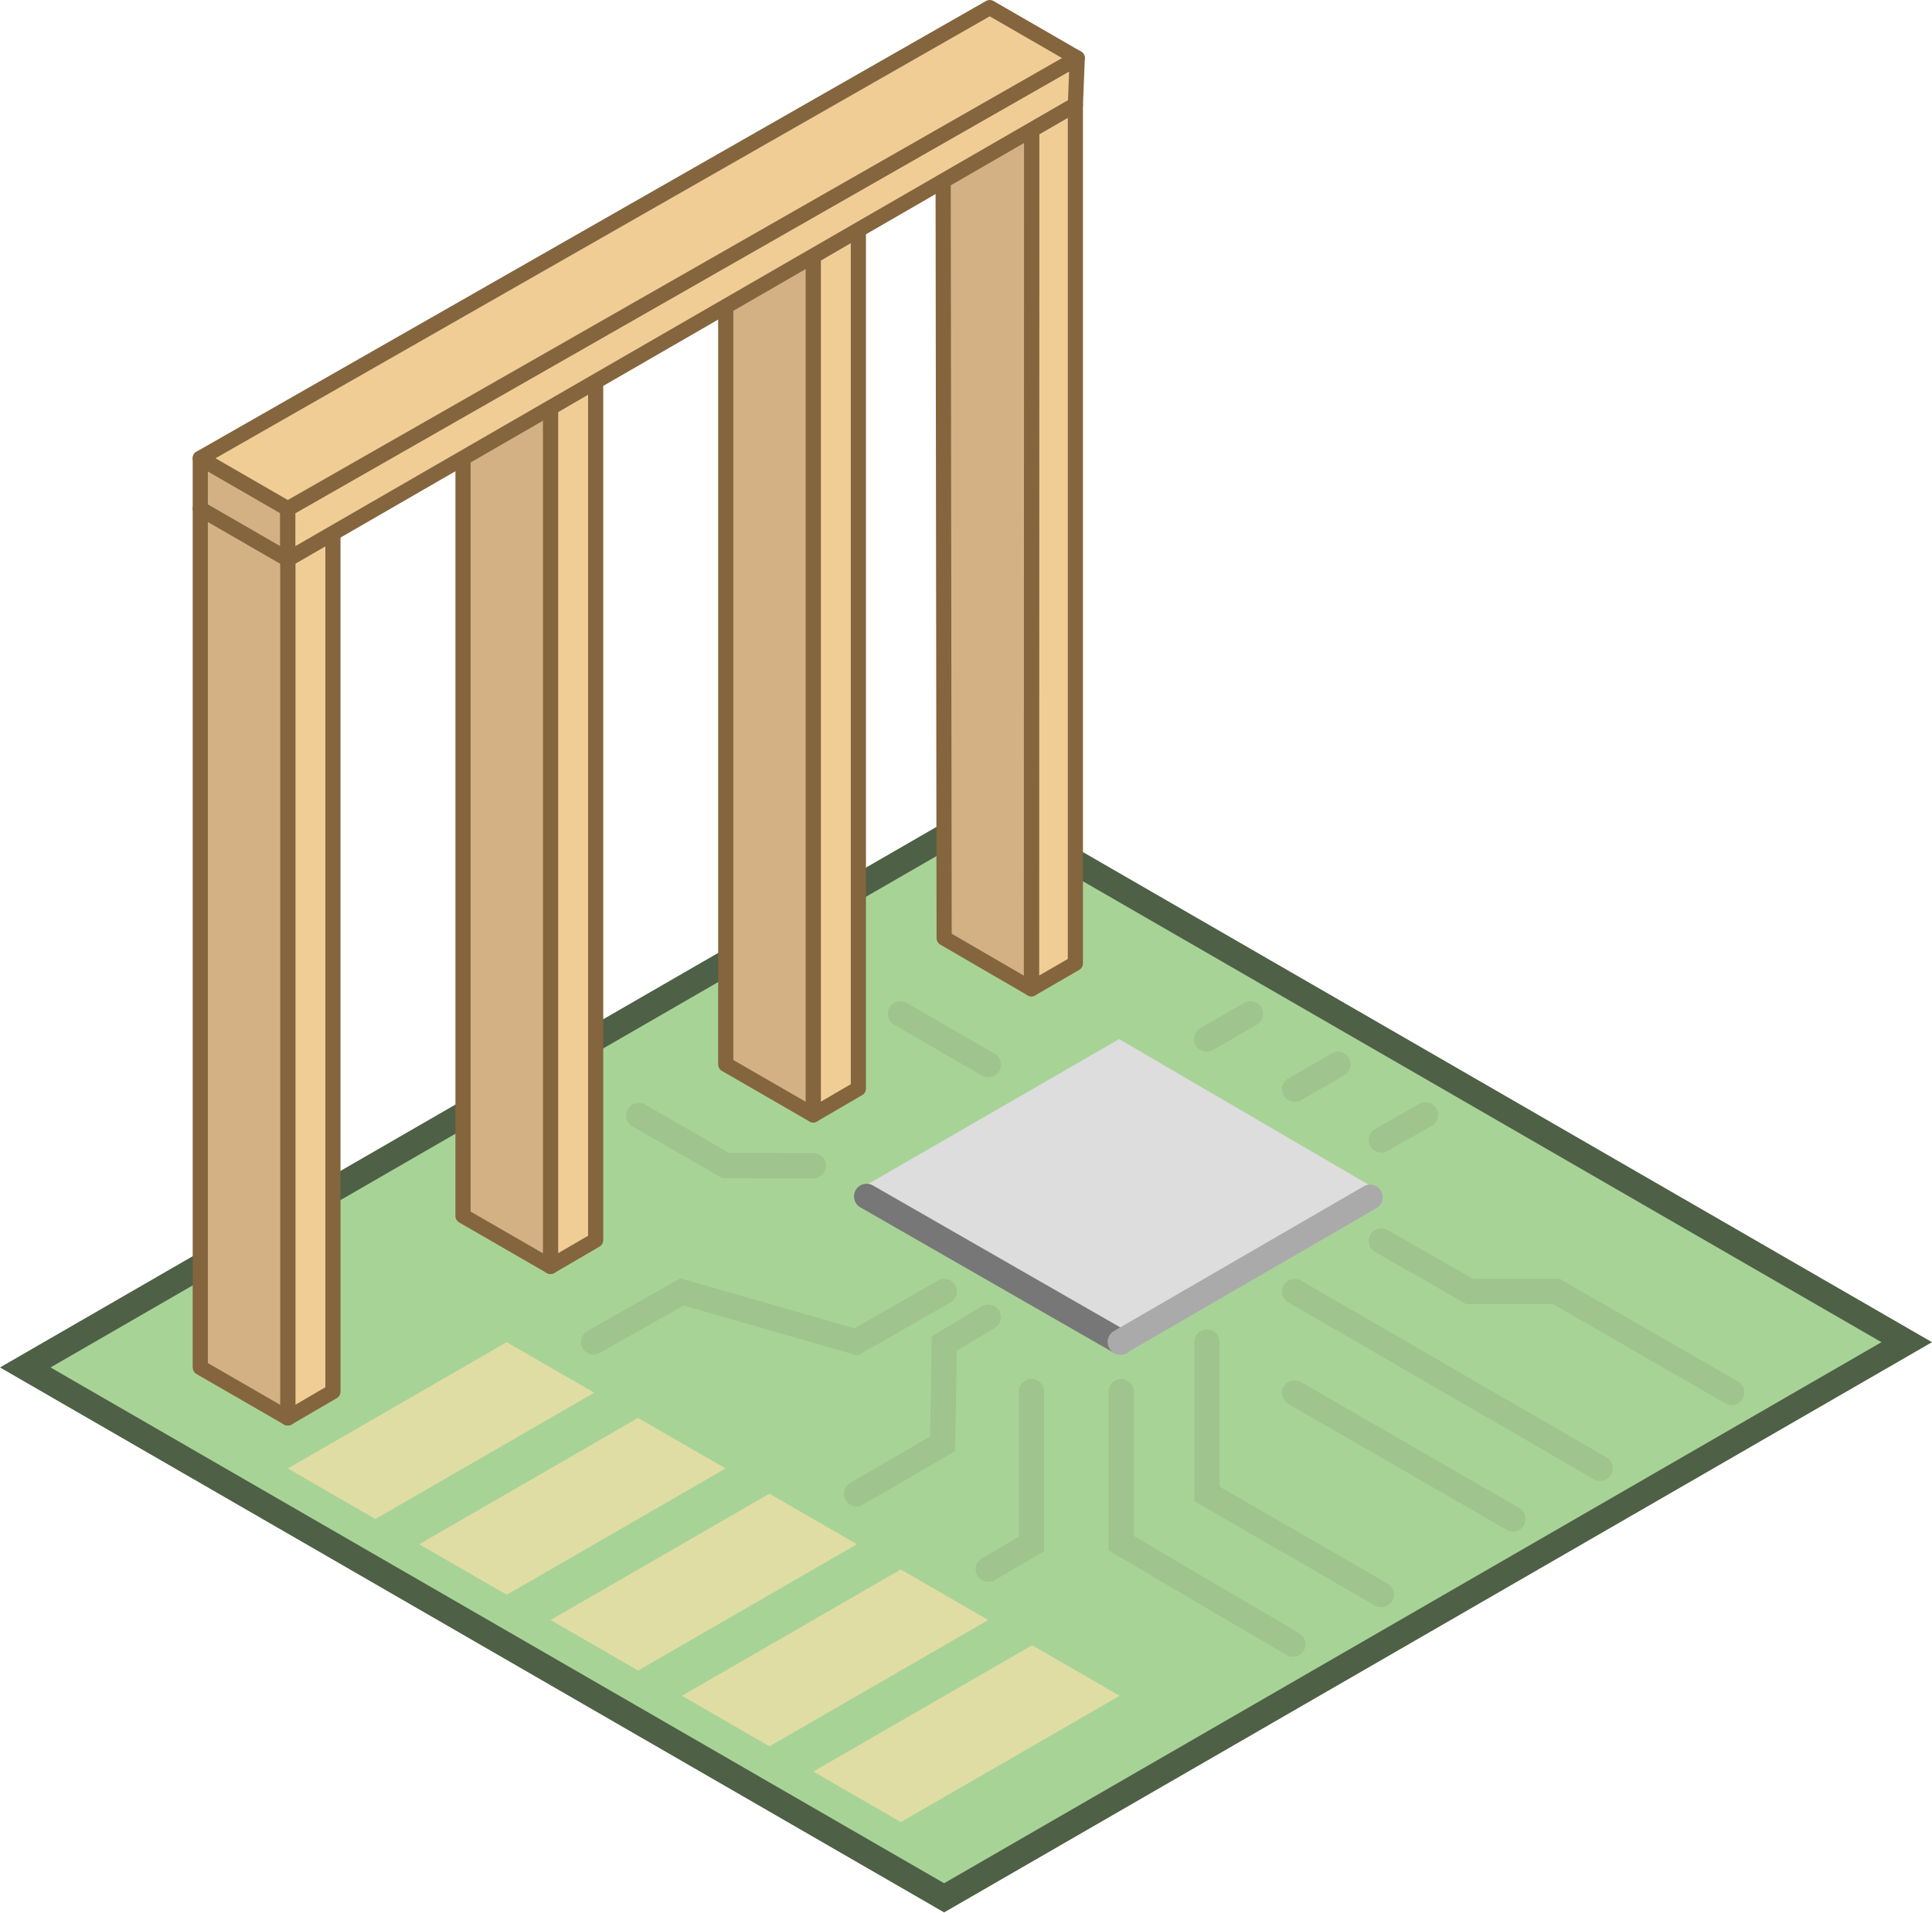
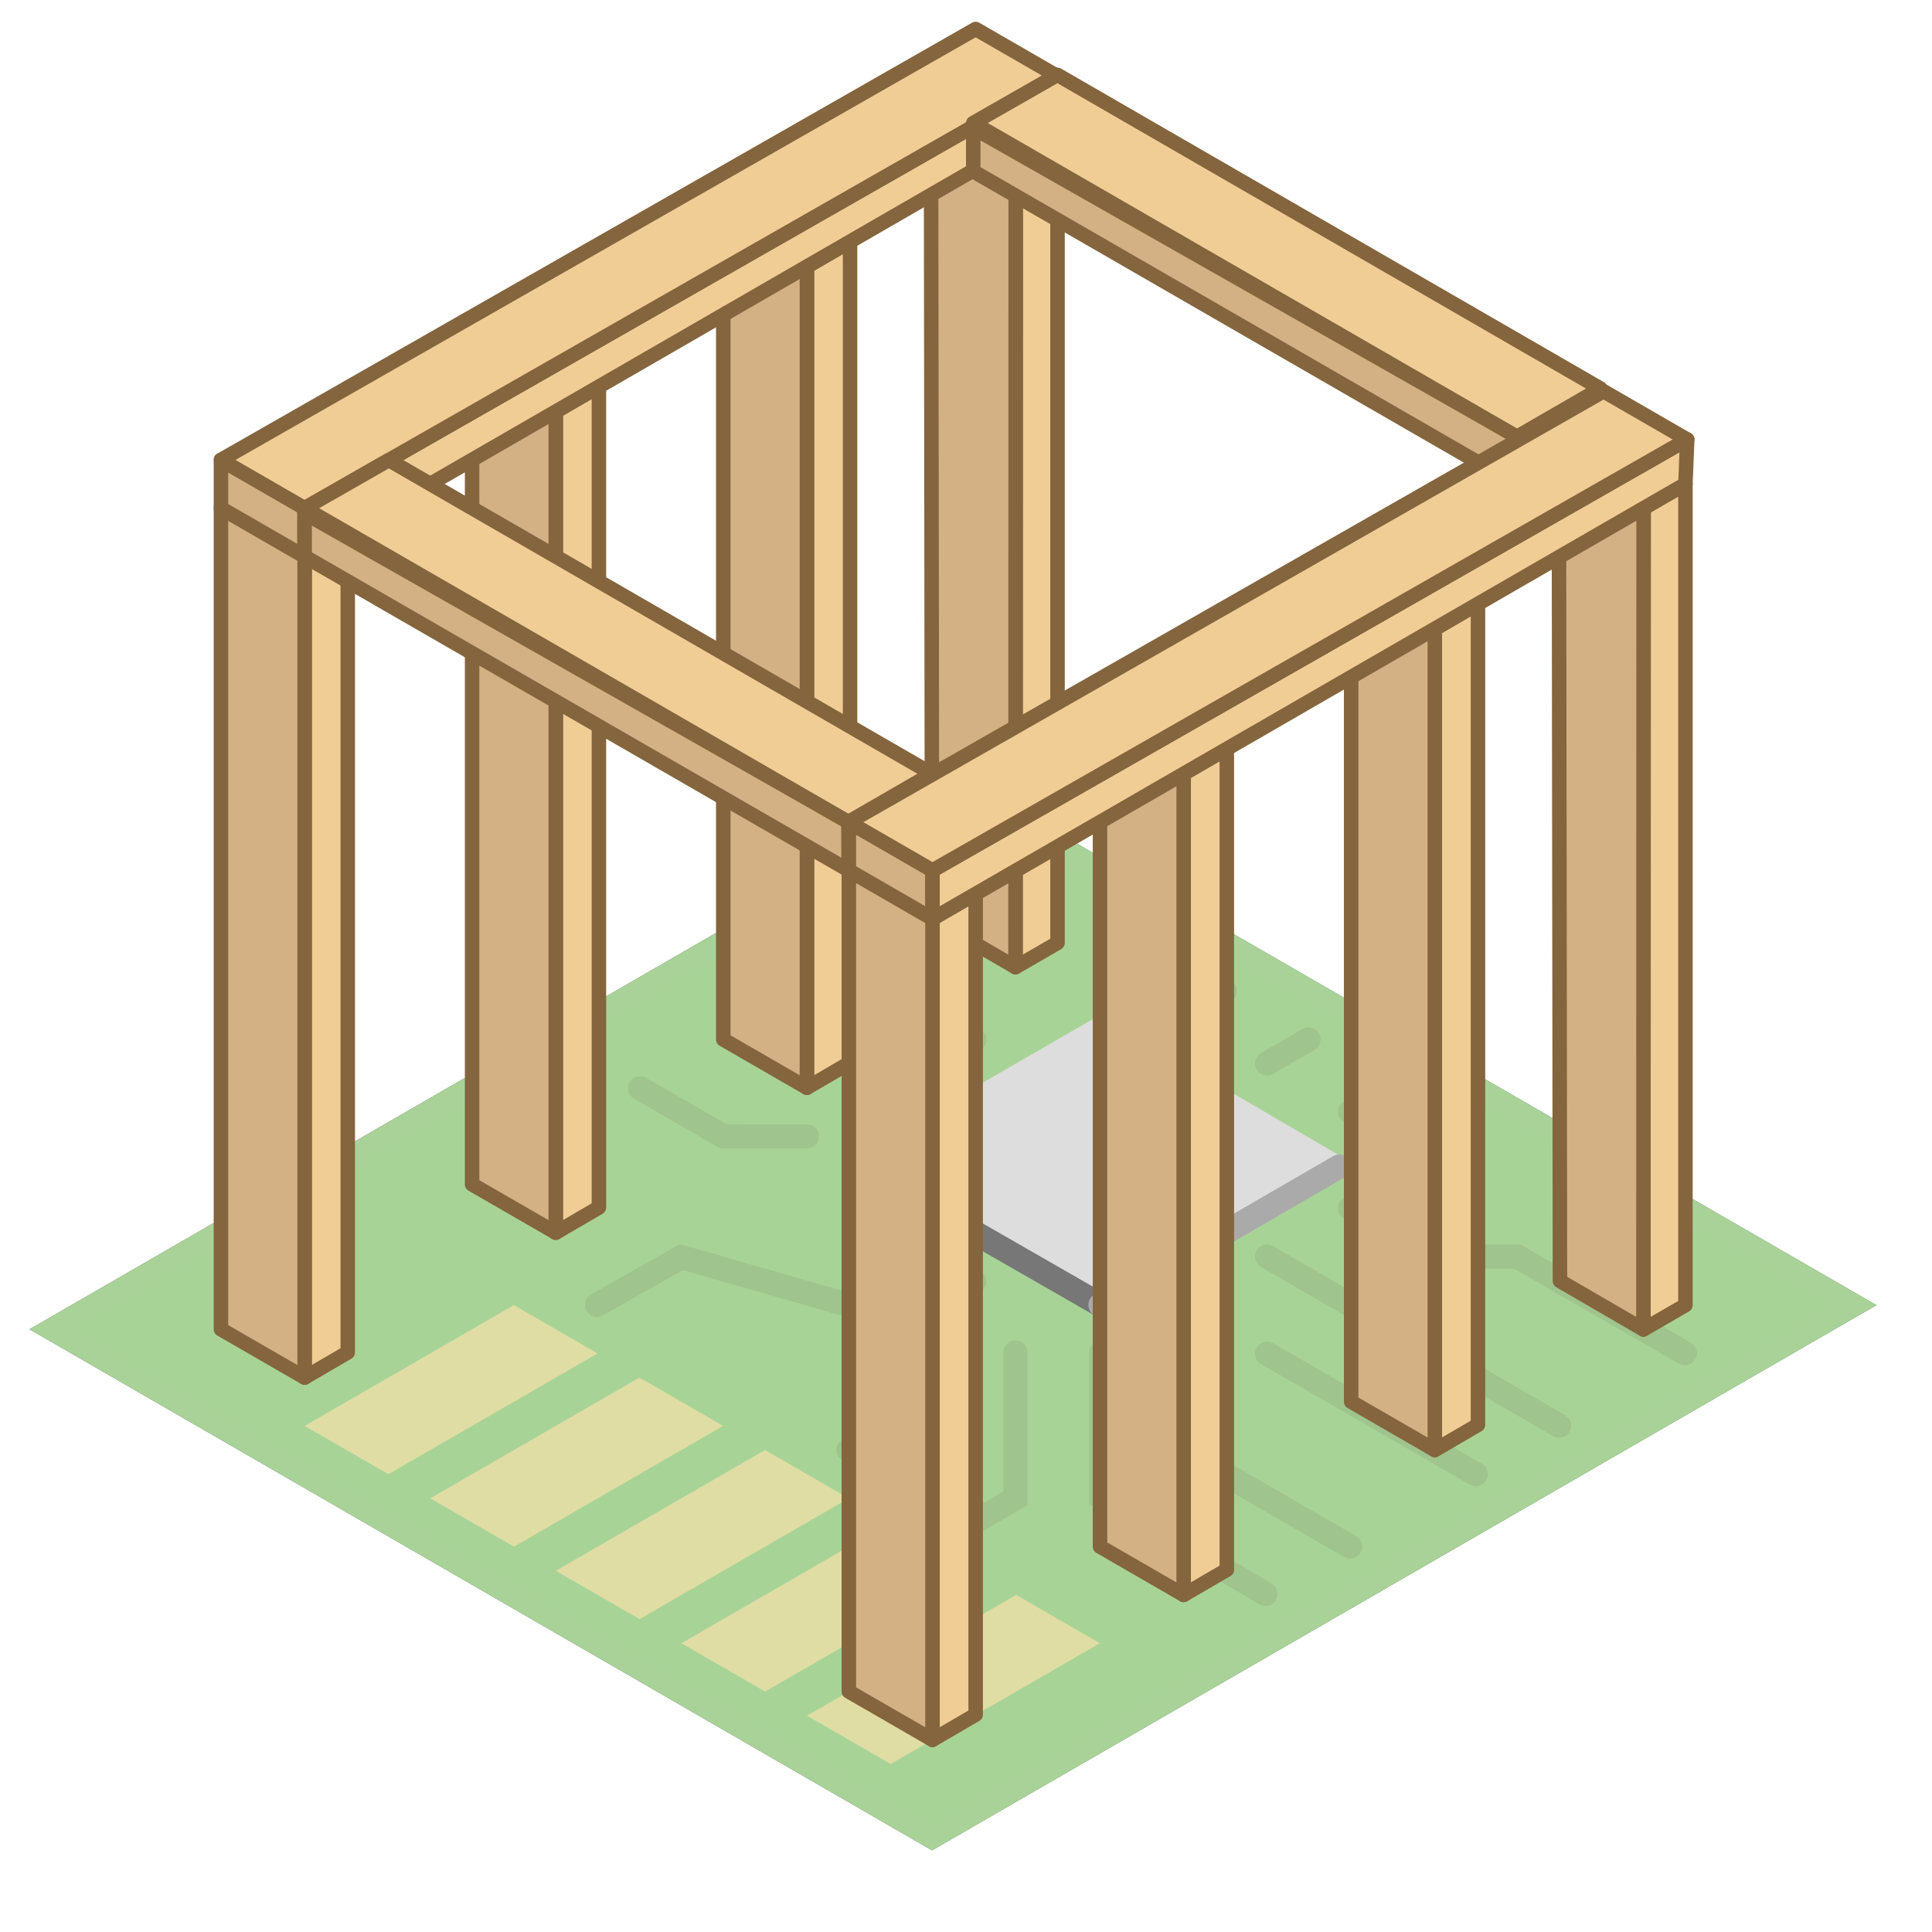
- <svg xmlns="http://www.w3.org/2000/svg" viewBox="0 0 764.78 757.21">
+ <svg xmlns="http://www.w3.org/2000/svg" viewBox="0 0 800 800">
  <g id="Board">
-     <polygon id="PCB" points="10 541.43 373.73 751.43 754.78 531.43 391.05 321.43 10 541.43" style="fill: #a8d397;stroke: #4e6045;stroke-miterlimit: 10;stroke-width: 10px" />
+     <polygon id="PCB" points="22.21 550.43 385.94 760.43 766.99 540.43 403.26 330.43 22.21 550.43" style="fill: #a8d397;stroke: #4e6045;stroke-miterlimit: 10;stroke-width: 10px" />
+     <polygon id="PCB-2" data-name="PCB" points="22.21 550.43 385.94 760.43 766.99 540.43 403.26 330.43 22.21 550.43" style="fill: #a8d397;stroke: #a9d299;stroke-miterlimit: 10;stroke-width: 10px" />
    <g id="Chip">
-       <polygon points="443.01 411.43 339.09 471.43 443.45 531.33 546.79 472 443.01 411.43" style="fill: #ddd" />
-       <line x1="343.05" y1="473.7" x2="443.46" y2="531.33" style="fill: none;stroke: #777;stroke-linecap: round;stroke-miterlimit: 10;stroke-width: 10px" />
-       <line x1="542.34" y1="474.04" x2="443.46" y2="531.33" style="fill: none;stroke: #aaa;stroke-linecap: round;stroke-miterlimit: 10;stroke-width: 10px" />
+       <polygon points="455.22 420.43 351.3 480.43 455.67 540.33 559 481 455.22 420.43" style="fill: #ddd" />
+       <line x1="355.26" y1="482.7" x2="455.67" y2="540.33" style="fill: none;stroke: #777;stroke-linecap: round;stroke-miterlimit: 10;stroke-width: 10px" />
+       <line x1="554.56" y1="483.04" x2="455.67" y2="540.33" style="fill: none;stroke: #aaa;stroke-linecap: round;stroke-miterlimit: 10;stroke-width: 10px" />
    </g>
    <g id="Pads">
-       <polygon points="113.96 581.43 148.6 601.43 235.21 551.43 200.56 531.43 113.96 581.43" style="fill: #e0dda4" />
-       <polygon points="321.96 701.43 356.6 721.43 443.2 671.43 408.56 651.43 321.96 701.43" style="fill: #e0dda4" />
-       <polygon points="269.96 671.43 304.6 691.43 391.2 641.43 356.56 621.43 269.96 671.43" style="fill: #e0dda4" />
-       <polygon points="217.96 641.43 252.6 661.43 339.2 611.43 304.56 591.43 217.96 641.43" style="fill: #e0dda4" />
-       <polygon points="165.96 611.43 200.6 631.43 287.2 581.43 252.56 561.43 165.96 611.43" style="fill: #e0dda4" />
+       <polygon points="126.17 590.43 160.81 610.43 247.42 560.43 212.78 540.43 126.17 590.43" style="fill: #e0dda4" />
+       <polygon points="334.17 710.43 368.81 730.43 455.42 680.43 420.78 660.43 334.17 710.43" style="fill: #e0dda4" />
+       <polygon points="282.17 680.43 316.81 700.43 403.42 650.43 368.78 630.43 282.17 680.43" style="fill: #e0dda4" />
+       <polygon points="230.17 650.43 264.81 670.43 351.42 620.43 316.78 600.43 230.17 650.43" style="fill: #e0dda4" />
+       <polygon points="178.17 620.43 212.81 640.43 299.42 590.43 264.78 570.43 178.17 620.43" style="fill: #e0dda4" />
    </g>
    <g id="Lines">
-       <polyline points="443.79 551 443.79 611 511.79 651" style="fill: none;stroke: #9fc48d;stroke-linecap: round;stroke-miterlimit: 10;stroke-width: 10px" />
-       <polyline points="477.79 531.33 477.79 591.51 546.79 631.35" style="fill: none;stroke: #9fc48d;stroke-linecap: round;stroke-miterlimit: 10;stroke-width: 10px" />
-       <polyline points="339.09 591.43 373.12 571.67 373.79 532 391.2 521.52" style="fill: none;stroke: #9fc48d;stroke-linecap: round;stroke-miterlimit: 10;stroke-width: 10px" />
-       <polyline points="234.99 531.33 269.96 511.52 338.92 531.33 373.79 511.33" style="fill: none;stroke: #9fc48d;stroke-linecap: round;stroke-miterlimit: 10;stroke-width: 10px" />
-       <line x1="512.47" y1="511.33" x2="633.38" y2="581.34" style="fill: none;stroke: #9fc48d;stroke-linecap: round;stroke-miterlimit: 10;stroke-width: 10px" />
-       <polyline points="546.79 491.35 581.75 511.33 616.04 511.33 685.46 551.33" style="fill: none;stroke: #9fc48d;stroke-linecap: round;stroke-miterlimit: 10;stroke-width: 10px" />
-       <line x1="546.79" y1="451.35" x2="564.26" y2="441.43" style="fill: none;stroke: #9fc48d;stroke-linecap: round;stroke-miterlimit: 10;stroke-width: 10px" />
-       <line x1="512.47" y1="431.33" x2="529.62" y2="421.43" style="fill: none;stroke: #9fc48d;stroke-linecap: round;stroke-miterlimit: 10;stroke-width: 10px" />
-       <line x1="477.65" y1="411.43" x2="494.97" y2="401.43" style="fill: none;stroke: #9fc48d;stroke-linecap: round;stroke-miterlimit: 10;stroke-width: 10px" />
-       <line x1="512.47" y1="551.53" x2="598.9" y2="601.43" style="fill: none;stroke: #9fc48d;stroke-linecap: round;stroke-miterlimit: 10;stroke-width: 10px" />
-       <polyline points="252.86 441.65 287.28 461.52 321.96 461.54" style="fill: none;stroke: #9fc48d;stroke-linecap: round;stroke-miterlimit: 10;stroke-width: 10px" />
-       <line x1="356.41" y1="401.43" x2="391.21" y2="421.52" style="fill: none;stroke: #9fc48d;stroke-linecap: round;stroke-miterlimit: 10;stroke-width: 10px" />
-       <polyline points="391.2 621.34 408.29 611.38 408.29 551" style="fill: none;stroke: #9fc48d;stroke-linecap: round;stroke-miterlimit: 10;stroke-width: 10px" />
+       <polyline points="456 560 456 620 524 660" style="fill: none;stroke: #9fc48d;stroke-linecap: round;stroke-miterlimit: 10;stroke-width: 10px" />
+       <polyline points="490 540.33 490 600.51 559 640.35" style="fill: none;stroke: #9fc48d;stroke-linecap: round;stroke-miterlimit: 10;stroke-width: 10px" />
+       <polyline points="351.3 600.43 385.33 580.67 386 541 403.42 530.52" style="fill: none;stroke: #9fc48d;stroke-linecap: round;stroke-miterlimit: 10;stroke-width: 10px" />
+       <polyline points="247.21 540.33 282.17 520.52 351.13 540.33 386 520.33" style="fill: none;stroke: #9fc48d;stroke-linecap: round;stroke-miterlimit: 10;stroke-width: 10px" />
+       <line x1="524.68" y1="520.33" x2="645.59" y2="590.34" style="fill: none;stroke: #9fc48d;stroke-linecap: round;stroke-miterlimit: 10;stroke-width: 10px" />
+       <polyline points="559 500.35 593.96 520.33 628.26 520.33 697.67 560.33" style="fill: none;stroke: #9fc48d;stroke-linecap: round;stroke-miterlimit: 10;stroke-width: 10px" />
+       <line x1="559" y1="460.35" x2="576.47" y2="450.43" style="fill: none;stroke: #9fc48d;stroke-linecap: round;stroke-miterlimit: 10;stroke-width: 10px" />
+       <line x1="524.68" y1="440.33" x2="541.83" y2="430.43" style="fill: none;stroke: #9fc48d;stroke-linecap: round;stroke-miterlimit: 10;stroke-width: 10px" />
+       <line x1="489.87" y1="420.43" x2="507.19" y2="410.43" style="fill: none;stroke: #9fc48d;stroke-linecap: round;stroke-miterlimit: 10;stroke-width: 10px" />
+       <line x1="524.68" y1="560.53" x2="611.11" y2="610.43" style="fill: none;stroke: #9fc48d;stroke-linecap: round;stroke-miterlimit: 10;stroke-width: 10px" />
+       <polyline points="265.07 450.65 299.49 470.52 334.17 470.54" style="fill: none;stroke: #9fc48d;stroke-linecap: round;stroke-miterlimit: 10;stroke-width: 10px" />
+       <line x1="368.62" y1="410.43" x2="403.42" y2="430.52" style="fill: none;stroke: #9fc48d;stroke-linecap: round;stroke-miterlimit: 10;stroke-width: 10px" />
+       <polyline points="403.42 630.34 420.5 620.38 420.5 560" style="fill: none;stroke: #9fc48d;stroke-linecap: round;stroke-miterlimit: 10;stroke-width: 10px" />
    </g>
  </g>
-   <g id="Framing">
+   <g id="Framing_Back" data-name="Framing Back">
    <g id="Stud">
-       <polygon points="113.92 561.43 131.79 551 131.79 211 113.92 221.43 113.92 561.43" style="fill: #f1cd96;stroke: #84653d;stroke-linejoin: round;stroke-width: 6px" />
-       <polygon points="79.28 541.43 113.92 561.43 113.92 221.43 79.28 201.43 79.28 541.43" style="fill: #d3b185;stroke: #84653d;stroke-linejoin: round;stroke-width: 6px" />
+       <polygon points="126.14 570.43 144 560 144 220 126.14 230.43 126.14 570.43" style="fill: #f1cd96;stroke: #84653d;stroke-linejoin: round;stroke-width: 6px" />
+       <polygon points="91.49 550.43 126.14 570.43 126.14 230.43 91.49 210.43 91.49 550.43" style="fill: #d3b185;stroke: #84653d;stroke-linejoin: round;stroke-width: 6px" />
    </g>
    <g id="Stud-2" data-name="Stud">
-       <polygon points="217.92 501.43 235.79 491 235.79 151 217.92 161.43 217.92 501.43" style="fill: #f1cd96;stroke: #84653d;stroke-linejoin: round;stroke-width: 6px" />
-       <polygon points="183.28 481.43 217.92 501.43 217.92 161.43 183.28 141.43 183.28 481.43" style="fill: #d3b185;stroke: #84653d;stroke-linejoin: round;stroke-width: 6px" />
+       <polygon points="230.13 510.43 248 500 248 160 230.13 170.43 230.13 510.43" style="fill: #f1cd96;stroke: #84653d;stroke-linejoin: round;stroke-width: 6px" />
+       <polygon points="195.49 490.43 230.13 510.43 230.13 170.43 195.49 150.43 195.49 490.43" style="fill: #d3b185;stroke: #84653d;stroke-linejoin: round;stroke-width: 6px" />
    </g>
    <g id="Stud-3" data-name="Stud">
-       <polygon points="321.92 441.43 339.79 431 339.79 91 321.92 101.43 321.92 441.43" style="fill: #f1cd96;stroke: #84653d;stroke-linejoin: round;stroke-width: 6px" />
-       <polygon points="287.28 421.43 321.92 441.43 321.92 101.43 287.28 81.43 287.28 421.43" style="fill: #d3b185;stroke: #84653d;stroke-linejoin: round;stroke-width: 6px" />
+       <polygon points="334.13 450.43 352 440 352 100 334.13 110.43 334.13 450.43" style="fill: #f1cd96;stroke: #84653d;stroke-linejoin: round;stroke-width: 6px" />
+       <polygon points="299.49 430.43 334.13 450.43 334.13 110.43 299.49 90.43 299.49 430.43" style="fill: #d3b185;stroke: #84653d;stroke-linejoin: round;stroke-width: 6px" />
    </g>
    <g id="Stud-4" data-name="Stud">
-       <polygon points="408.37 51.43 408.29 391.5 425.69 381.43 425.69 41.43 408.37 51.43" style="fill: #f1cd96;stroke: #84653d;stroke-linejoin: round;stroke-width: 6px" />
-       <polygon points="408.29 391.5 373.73 371.43 373.29 31 408.37 51.43 408.29 391.5" style="fill: #d3b185;stroke: #84653d;stroke-linejoin: round;stroke-width: 6px" />
+       <polygon points="420.58 60.43 420.5 400.5 437.9 390.43 437.9 50.43 420.58 60.43" style="fill: #f1cd96;stroke: #84653d;stroke-linejoin: round;stroke-width: 6px" />
+       <polygon points="420.5 400.5 385.94 380.43 385.5 40 420.58 60.43 420.5 400.5" style="fill: #d3b185;stroke: #84653d;stroke-linejoin: round;stroke-width: 6px" />
    </g>
    <g id="Header">
-       <polygon points="79.28 181.43 79.28 201.43 113.92 221.43 113.92 201.43 79.28 181.43" style="fill: #d3b185;stroke: #84653d;stroke-linejoin: round;stroke-width: 6px" />
-       <polygon points="113.92 201.43 113.92 221.43 425.69 41.43 426.43 23 113.92 201.43" style="fill: #f1cd96;stroke: #84653d;stroke-linejoin: round;stroke-width: 6px" />
-       <polygon points="79.28 181.43 391.79 3 426.43 23 113.92 201.43 79.28 181.43" style="fill: #f1cd96;stroke: #84653d;stroke-linejoin: round;stroke-width: 6px" />
+       <polygon points="91.49 190.43 91.49 210.43 126.14 230.43 126.14 210.43 91.49 190.43" style="fill: #d3b185;stroke: #84653d;stroke-linejoin: round;stroke-width: 6px" />
+       <polygon points="126.14 210.43 126.14 230.43 437.9 50.43 438.64 32 126.14 210.43" style="fill: #f1cd96;stroke: #84653d;stroke-linejoin: round;stroke-width: 6px" />
+       <polygon points="91.49 190.43 404 12 438.64 32 126.14 210.43 91.49 190.43" style="fill: #f1cd96;stroke: #84653d;stroke-linejoin: round;stroke-width: 6px" />
+     </g>
+   </g>
+   <g id="Framing_Right" data-name="Framing Right">
+     <polygon points="126.14 212.5 126.14 230.43 351.42 360.37 351.3 340.38 126.14 212.5" style="fill: #d3b185;stroke: #84653d;stroke-linejoin: round;stroke-width: 6px" />
+     <polygon points="161 190.5 126.14 210.43 351.3 340.38 385.86 320.39 161 190.5" style="fill: #f1cd96;stroke: #84653d;stroke-linejoin: round;stroke-width: 6px" />
+   </g>
+   <g id="Framing_Right-2" data-name="Framing Right">
+     <polygon points="403 53 403 70.93 628.28 200.87 628.17 180.88 403 53" style="fill: #d3b185;stroke: #84653d;stroke-linejoin: round;stroke-width: 6px" />
+     <polygon points="437.87 31 403 50.93 628.17 180.88 662.73 160.89 437.87 31" style="fill: #f1cd96;stroke: #84653d;stroke-linejoin: round;stroke-width: 6px" />
+   </g>
+   <g id="Framing_Front" data-name="Framing Front">
+     <g id="Stud-5" data-name="Stud">
+       <polygon points="386.13 720.43 404 710 404 370 386.13 380.43 386.13 720.43" style="fill: #f1cd96;stroke: #84653d;stroke-linejoin: round;stroke-width: 6px" />
+       <polygon points="351.49 700.43 386.13 720.43 386.13 380.43 351.49 360.43 351.49 700.43" style="fill: #d3b185;stroke: #84653d;stroke-linejoin: round;stroke-width: 6px" />
+     </g>
+     <g id="Stud-6" data-name="Stud">
+       <polygon points="490.13 660.43 508 650 508 310 490.13 320.43 490.13 660.43" style="fill: #f1cd96;stroke: #84653d;stroke-linejoin: round;stroke-width: 6px" />
+       <polygon points="455.49 640.43 490.13 660.43 490.13 320.43 455.49 300.43 455.49 640.43" style="fill: #d3b185;stroke: #84653d;stroke-linejoin: round;stroke-width: 6px" />
+     </g>
+     <g id="Stud-7" data-name="Stud">
+       <polygon points="594.13 600.43 612 590 612 250 594.13 260.43 594.13 600.43" style="fill: #f1cd96;stroke: #84653d;stroke-linejoin: round;stroke-width: 6px" />
+       <polygon points="559.49 580.43 594.13 600.43 594.13 260.43 559.49 240.43 559.49 580.43" style="fill: #d3b185;stroke: #84653d;stroke-linejoin: round;stroke-width: 6px" />
+     </g>
+     <g id="Stud-8" data-name="Stud">
+       <polygon points="680.58 210.43 680.5 550.5 697.9 540.43 697.9 200.43 680.58 210.43" style="fill: #f1cd96;stroke: #84653d;stroke-linejoin: round;stroke-width: 6px" />
+       <polygon points="680.5 550.5 645.94 530.43 645.5 190 680.58 210.43 680.5 550.5" style="fill: #d3b185;stroke: #84653d;stroke-linejoin: round;stroke-width: 6px" />
+     </g>
+     <g id="Header-2" data-name="Header">
+       <polygon points="351.49 340.43 351.49 360.43 386.13 380.43 386.13 360.43 351.49 340.43" style="fill: #d3b185;stroke: #84653d;stroke-linejoin: round;stroke-width: 6px" />
+       <polygon points="386.13 360.43 386.13 380.43 697.9 200.43 698.64 182 386.13 360.43" style="fill: #f1cd96;stroke: #84653d;stroke-linejoin: round;stroke-width: 6px" />
+       <polygon points="351.49 340.43 664 162 698.64 182 386.13 360.43 351.49 340.43" style="fill: #f1cd96;stroke: #84653d;stroke-linejoin: round;stroke-width: 6px" />
    </g>
  </g>
</svg>
